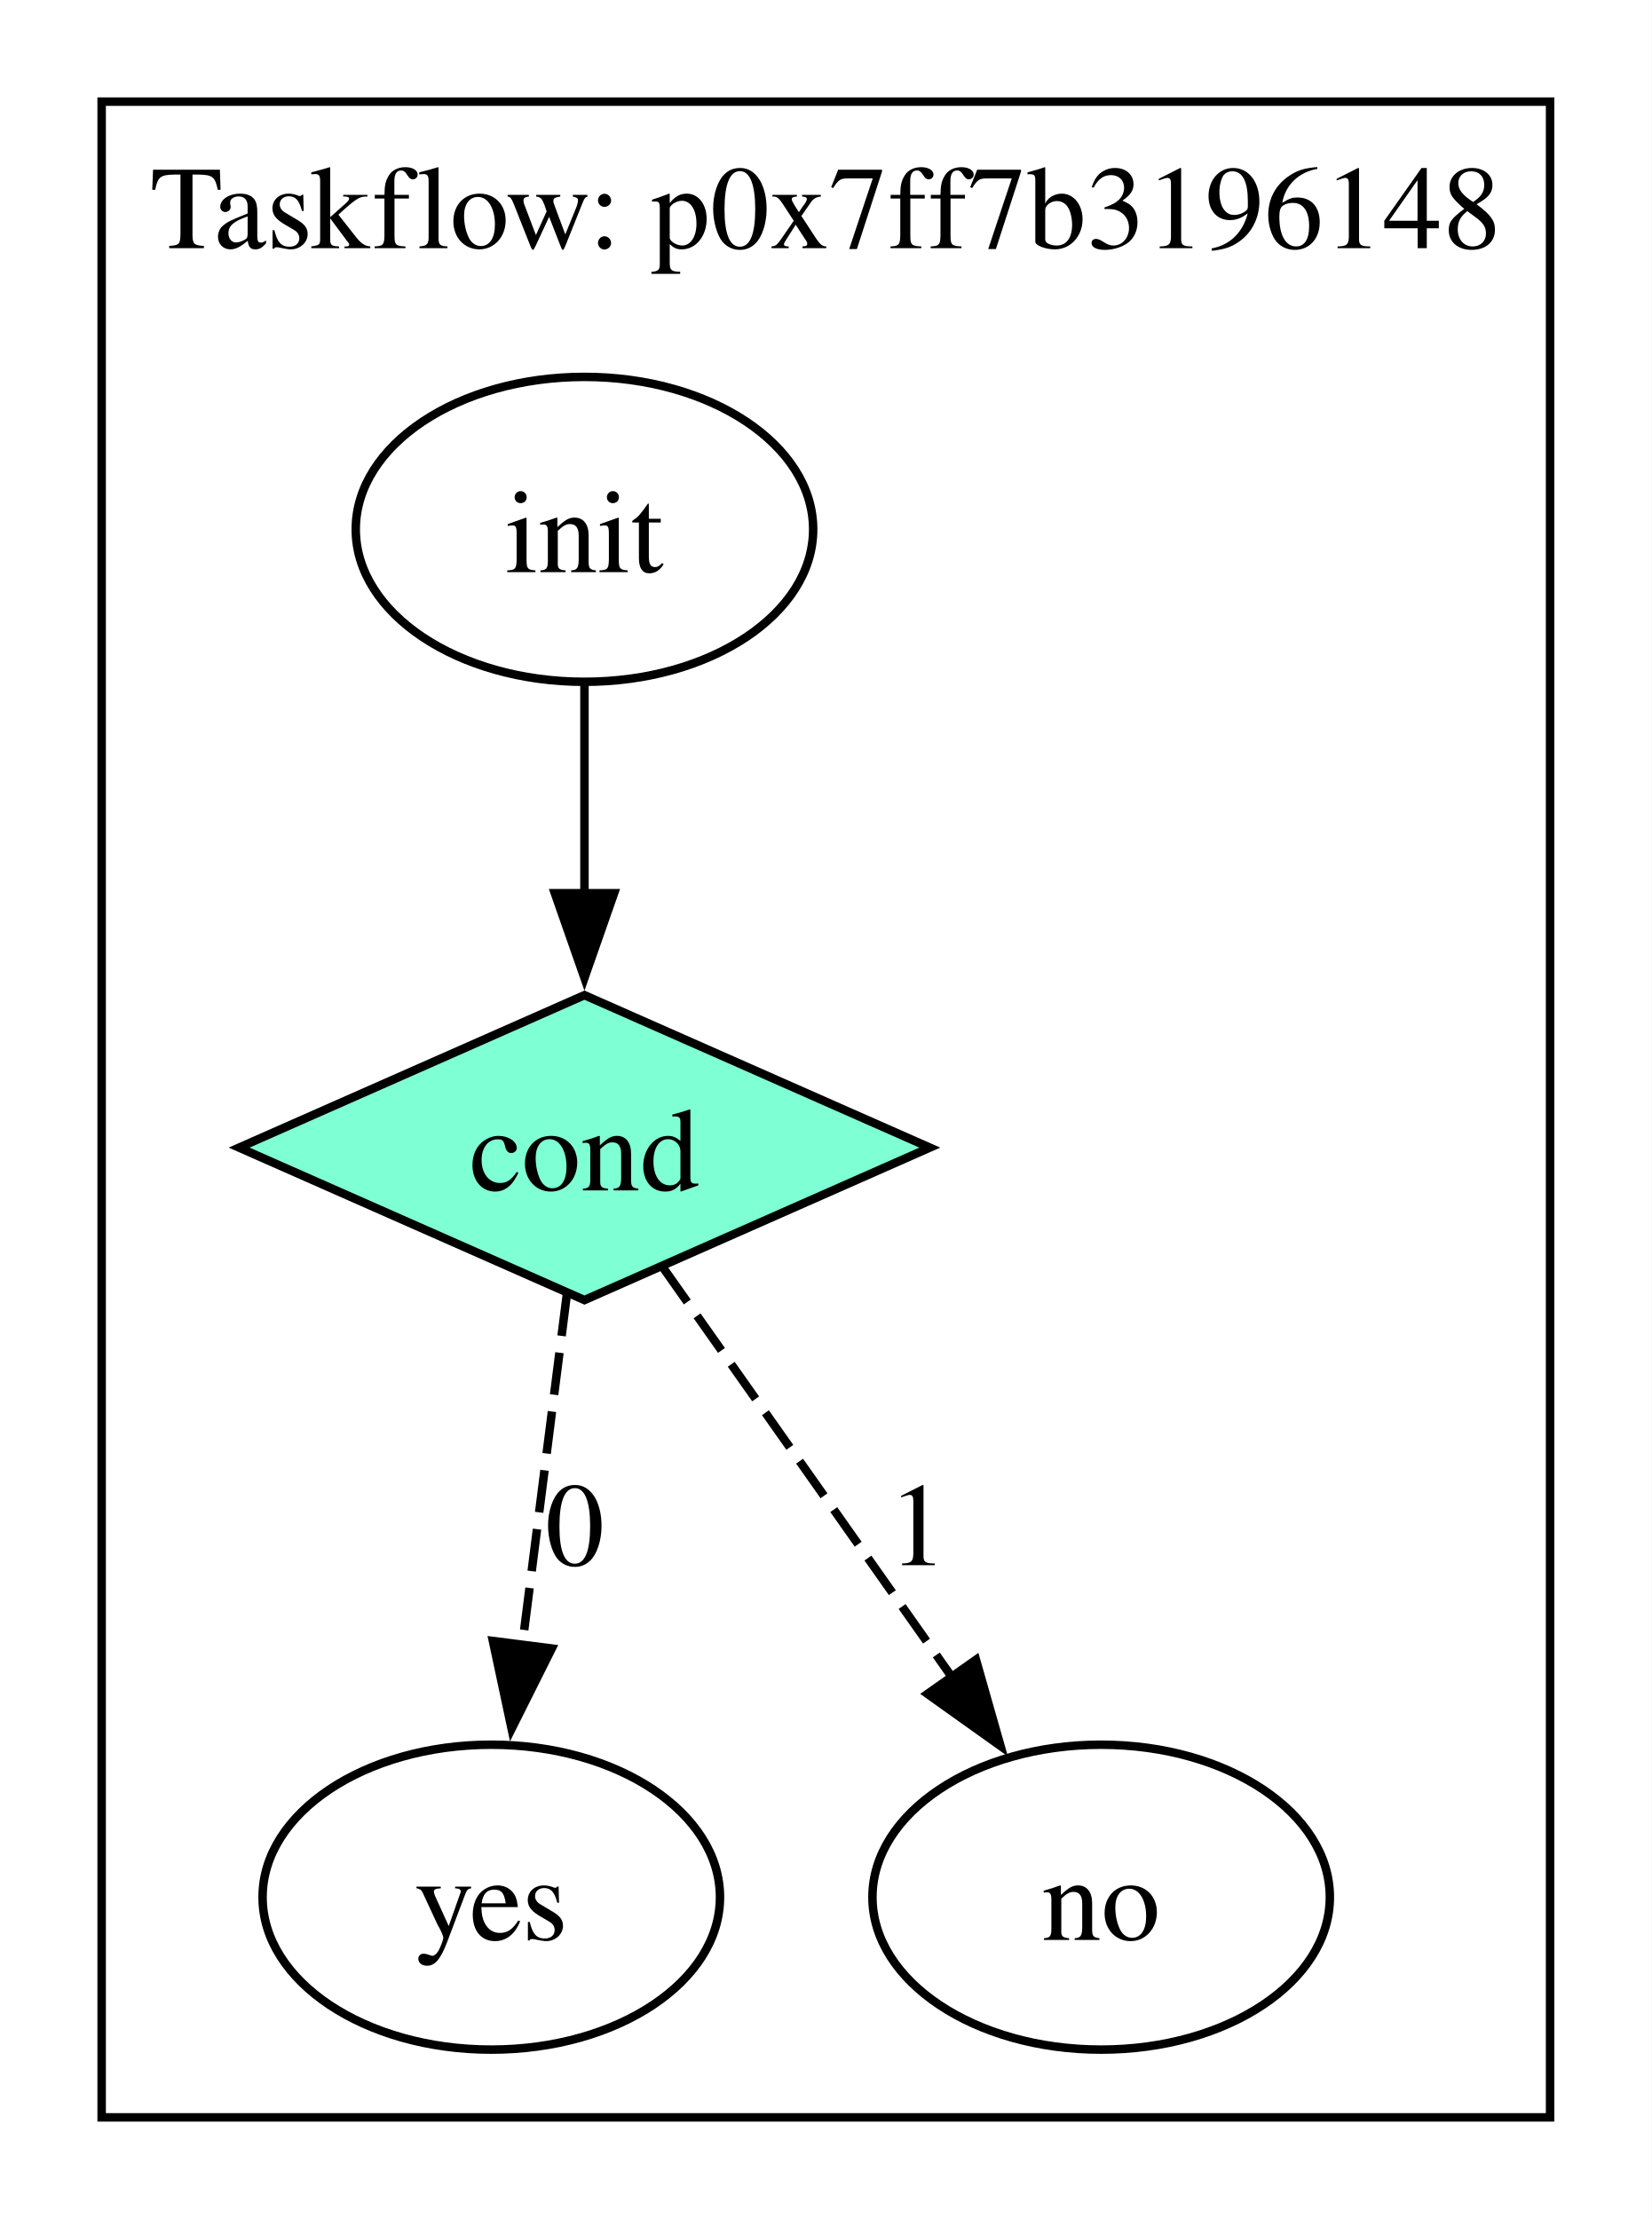
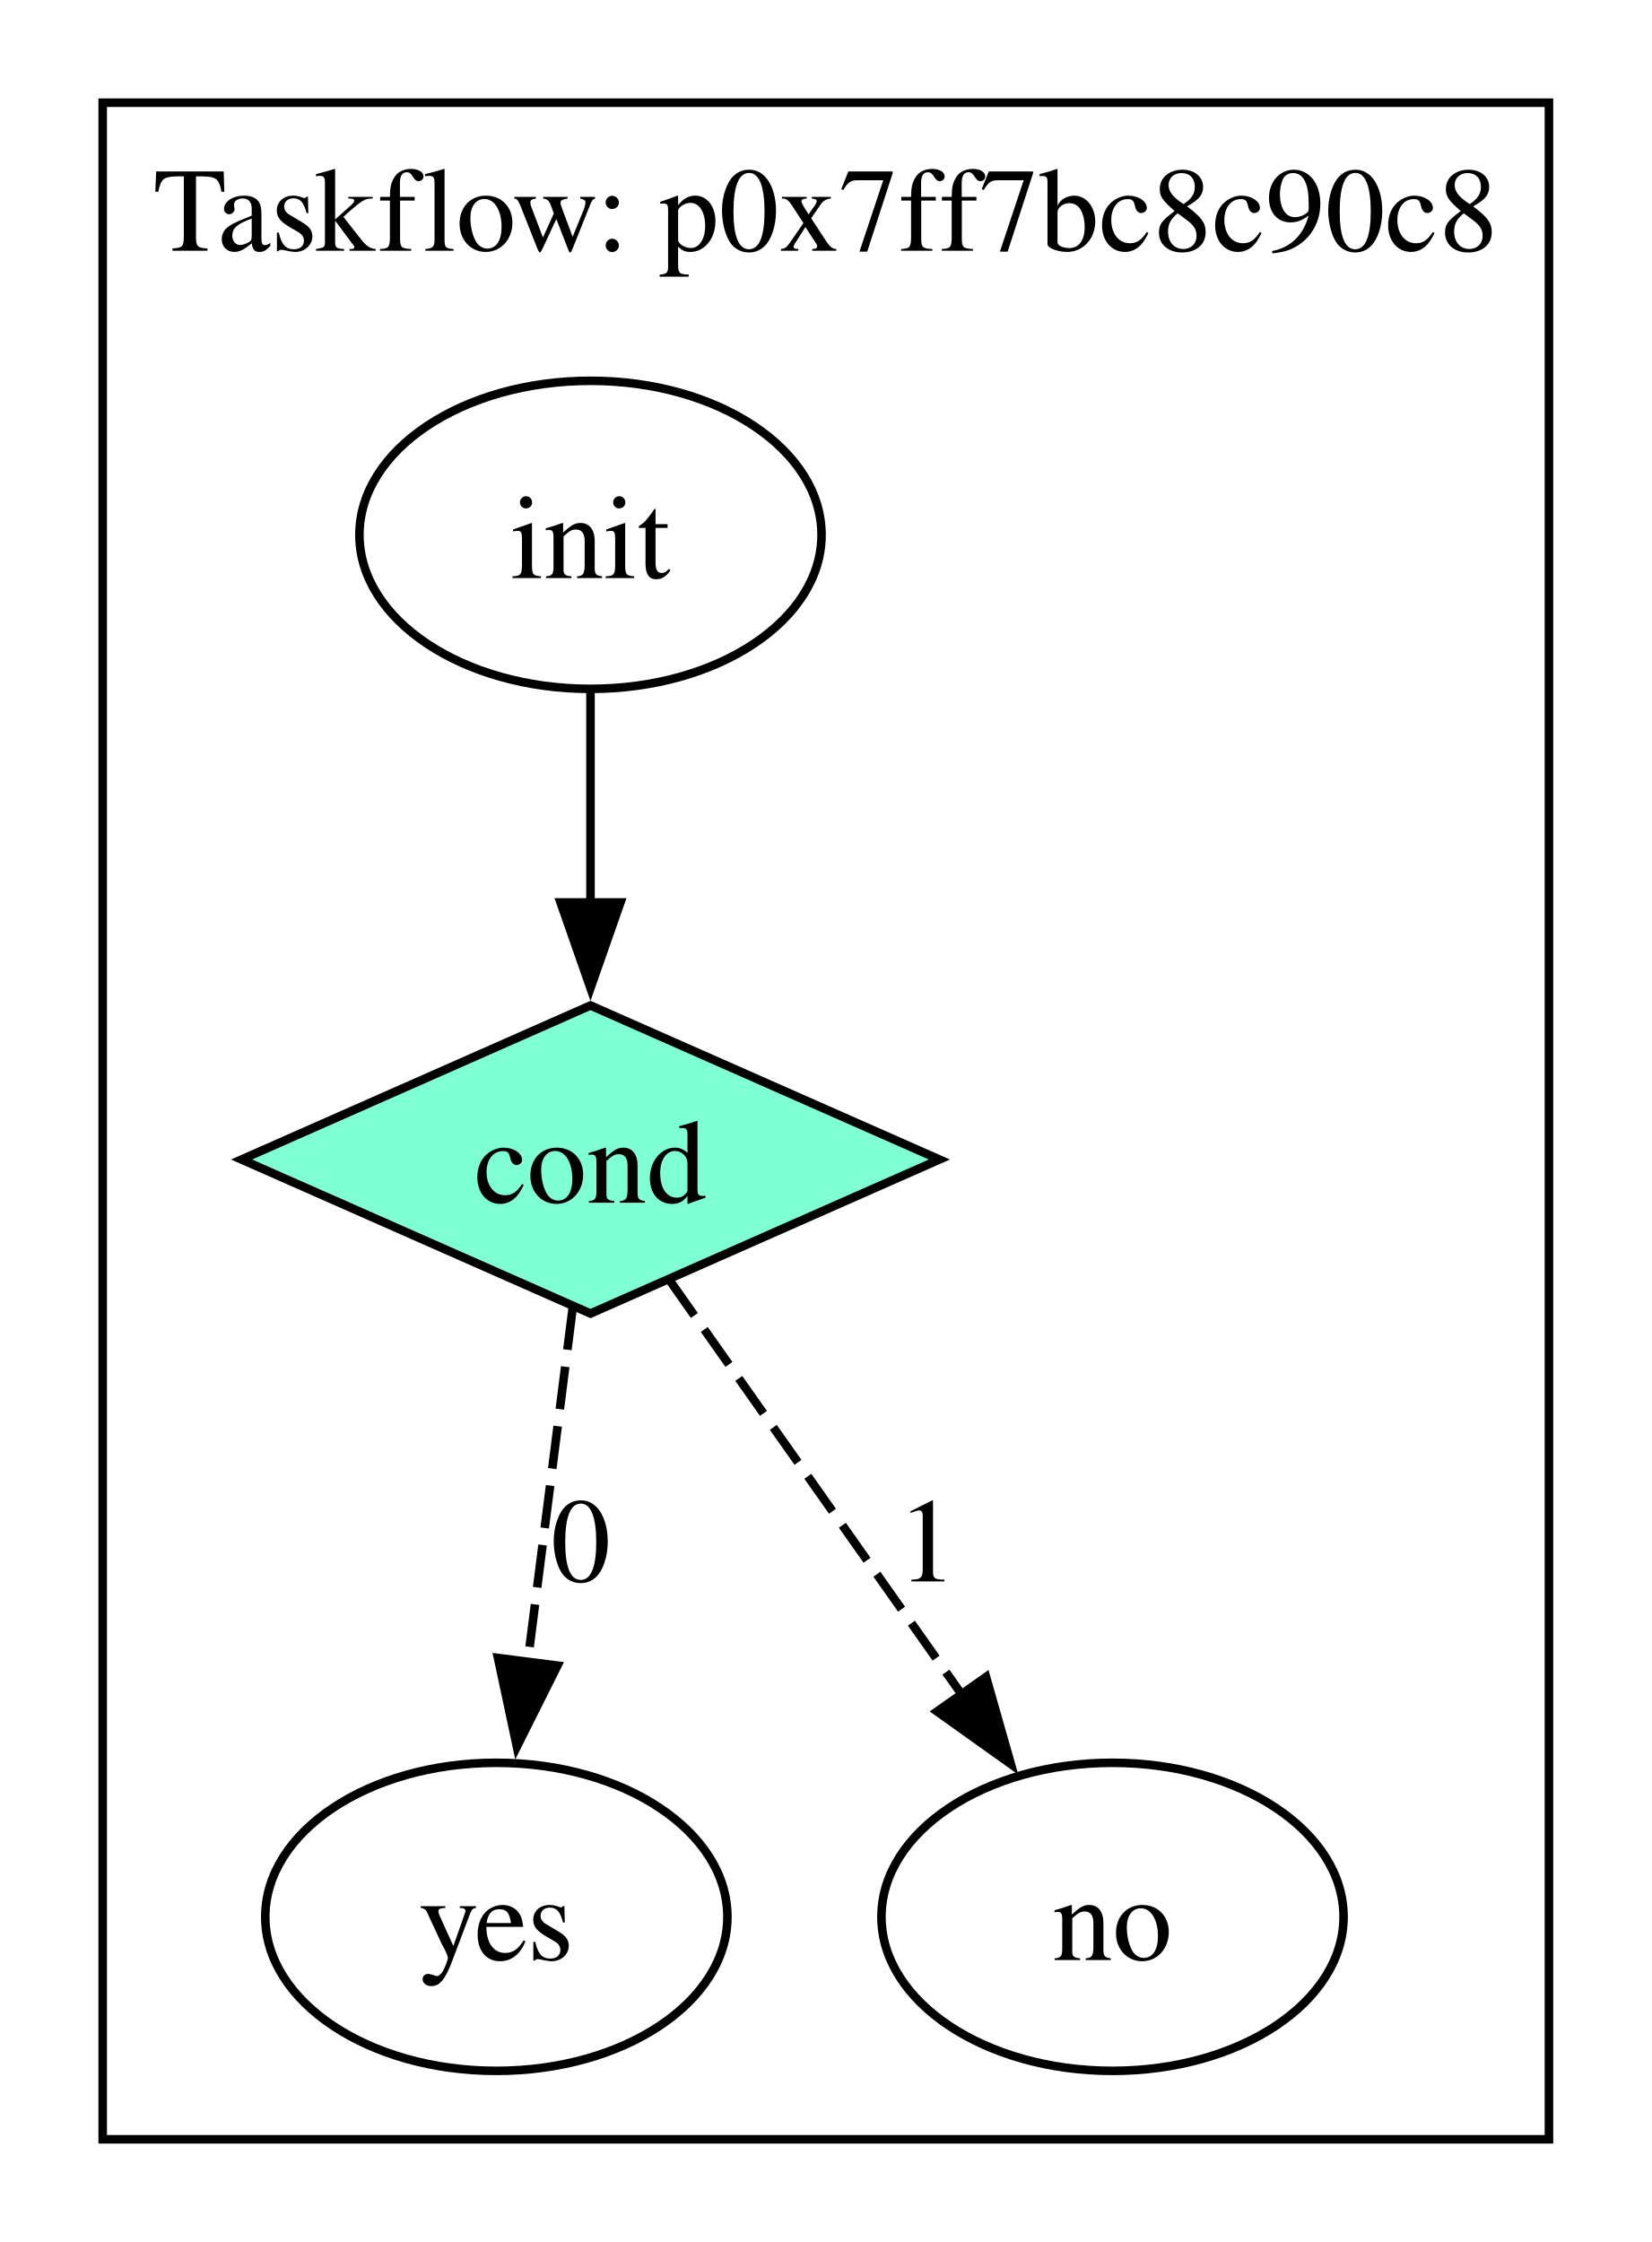
- <svg xmlns="http://www.w3.org/2000/svg" width="195pt" height="262pt" viewBox="0.00 0.00 195.00 262.00">
+ <svg xmlns="http://www.w3.org/2000/svg" width="193pt" height="262pt" viewBox="0.00 0.00 193.00 262.00">
  <g id="graph0" class="graph" transform="scale(1 1) rotate(0) translate(4 258)">
-     <polygon fill="white" stroke="none" points="-4,4 -4,-258 191,-258 191,4 -4,4" />
+     <polygon fill="white" stroke="none" points="-4,4 -4,-258 189,-258 189,4 -4,4" />
    <g id="clust1" class="cluster">
-       <polygon fill="none" stroke="black" points="8,-8 8,-246 179,-246 179,-8 8,-8" />
-       <text text-anchor="middle" x="93.5" y="-228.7" font-family="Times,serif" font-size="14.00">Taskflow: p0x7ff7b3196148</text>
+       <polygon fill="none" stroke="black" points="8,-8 8,-246 177,-246 177,-8 8,-8" />
+       <text text-anchor="middle" x="92.5" y="-228.7" font-family="Times,serif" font-size="14.00">Taskflow: p0x7ff7bc8c90c8</text>
    </g>
    <g id="node1" class="node">
      <ellipse fill="none" stroke="black" cx="65" cy="-195.5" rx="27" ry="18" />
      <text text-anchor="middle" x="65" y="-190.45" font-family="Times,serif" font-size="14.00">init</text>
    </g>
    <g id="node2" class="node">
      <polygon fill="aquamarine" stroke="black" points="65,-140.5 24.23,-122.5 65,-104.5 105.77,-122.5 65,-140.5" />
      <text text-anchor="middle" x="65" y="-117.45" font-family="Times,serif" font-size="14.00">cond</text>
    </g>
    <g id="edge1" class="edge">
      <path fill="none" stroke="black" d="M65,-177.31C65,-169.84 65,-160.87 65,-152.42" />
      <polygon fill="black" stroke="black" points="68.5,-152.54 65,-142.54 61.5,-152.54 68.5,-152.54" />
    </g>
    <g id="node3" class="node">
      <ellipse fill="none" stroke="black" cx="54" cy="-34" rx="27" ry="18" />
      <text text-anchor="middle" x="54" y="-28.95" font-family="Times,serif" font-size="14.00">yes</text>
    </g>
    <g id="edge2" class="edge">
      <path fill="none" stroke="black" stroke-dasharray="5,2" d="M62.93,-105.23C61.45,-93.57 59.41,-77.56 57.66,-63.77" />
      <polygon fill="black" stroke="black" points="61.14,-63.36 56.4,-53.89 54.19,-64.25 61.14,-63.36" />
      <text text-anchor="middle" x="63.86" y="-73.2" font-family="Times,serif" font-size="14.00">0</text>
    </g>
    <g id="node4" class="node">
      <ellipse fill="none" stroke="black" cx="126" cy="-34" rx="27" ry="18" />
      <text text-anchor="middle" x="126" y="-28.95" font-family="Times,serif" font-size="14.00">no</text>
    </g>
    <g id="edge3" class="edge">
      <path fill="none" stroke="black" stroke-dasharray="5,2" d="M74.26,-108.36C83.32,-95.52 97.33,-75.66 108.48,-59.84" />
      <polygon fill="black" stroke="black" points="111.22,-62.03 114.12,-51.85 105.5,-58 111.22,-62.03" />
      <text text-anchor="middle" x="104.34" y="-73.2" font-family="Times,serif" font-size="14.00">1</text>
    </g>
  </g>
</svg>
